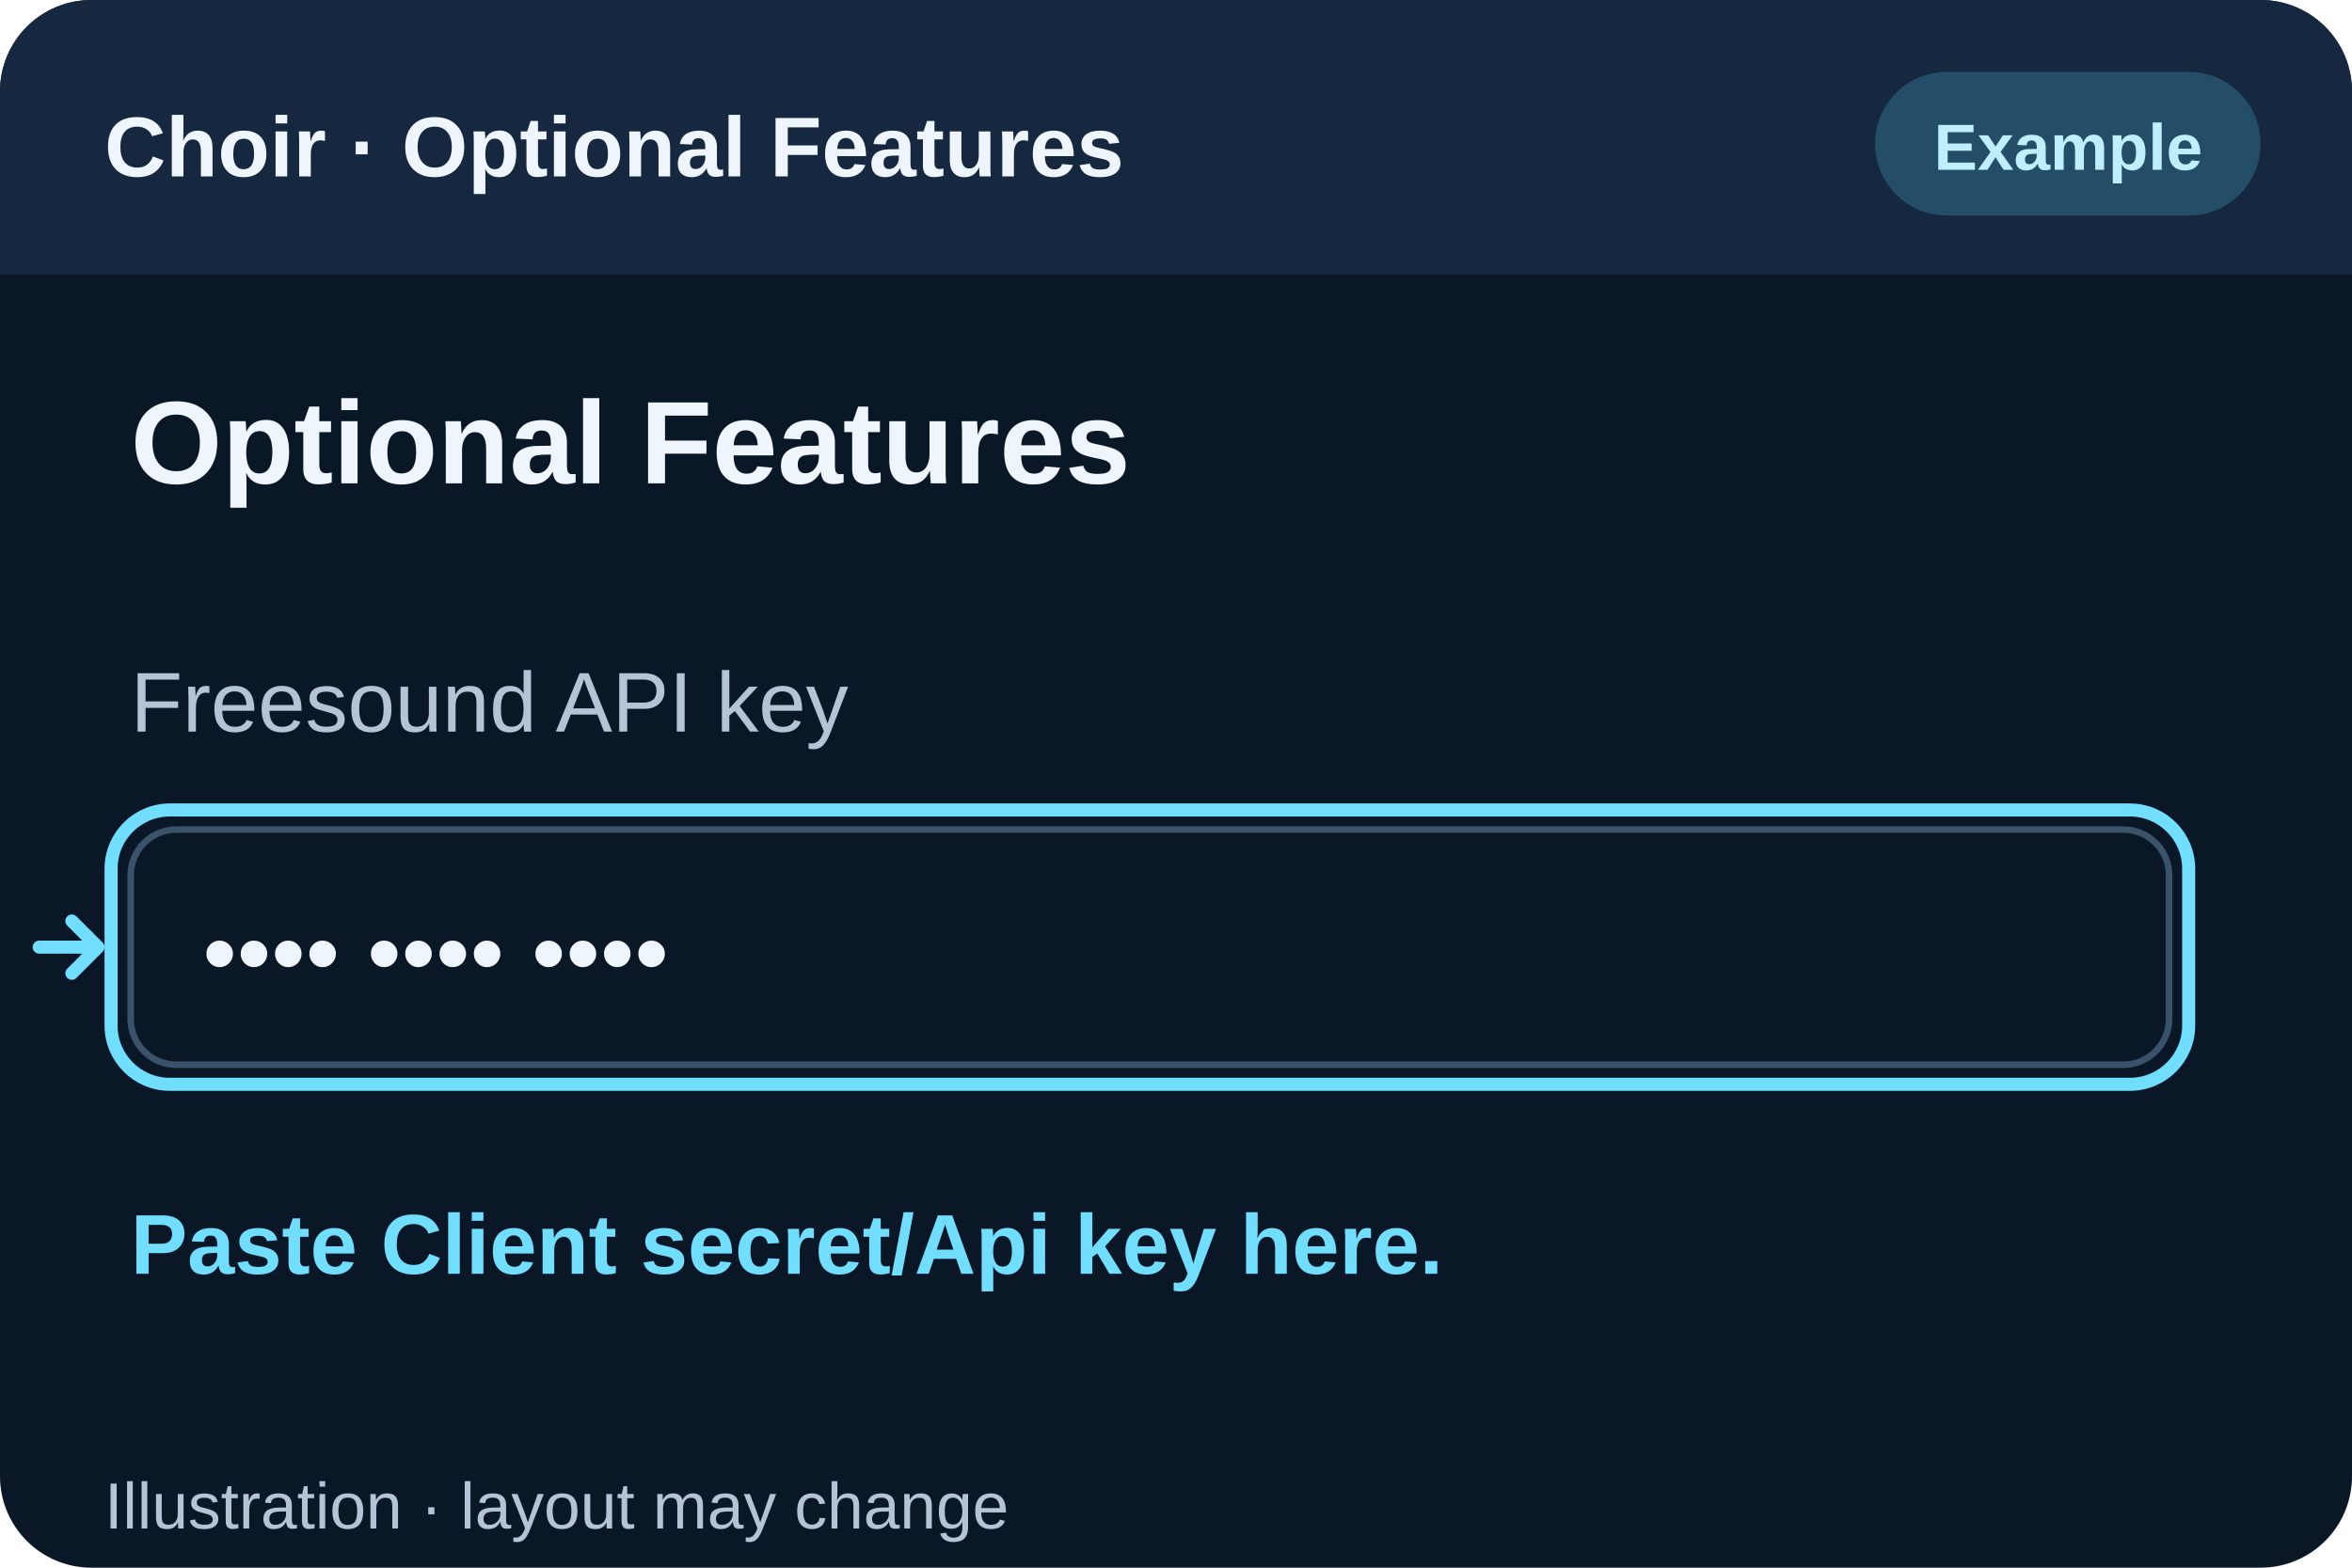
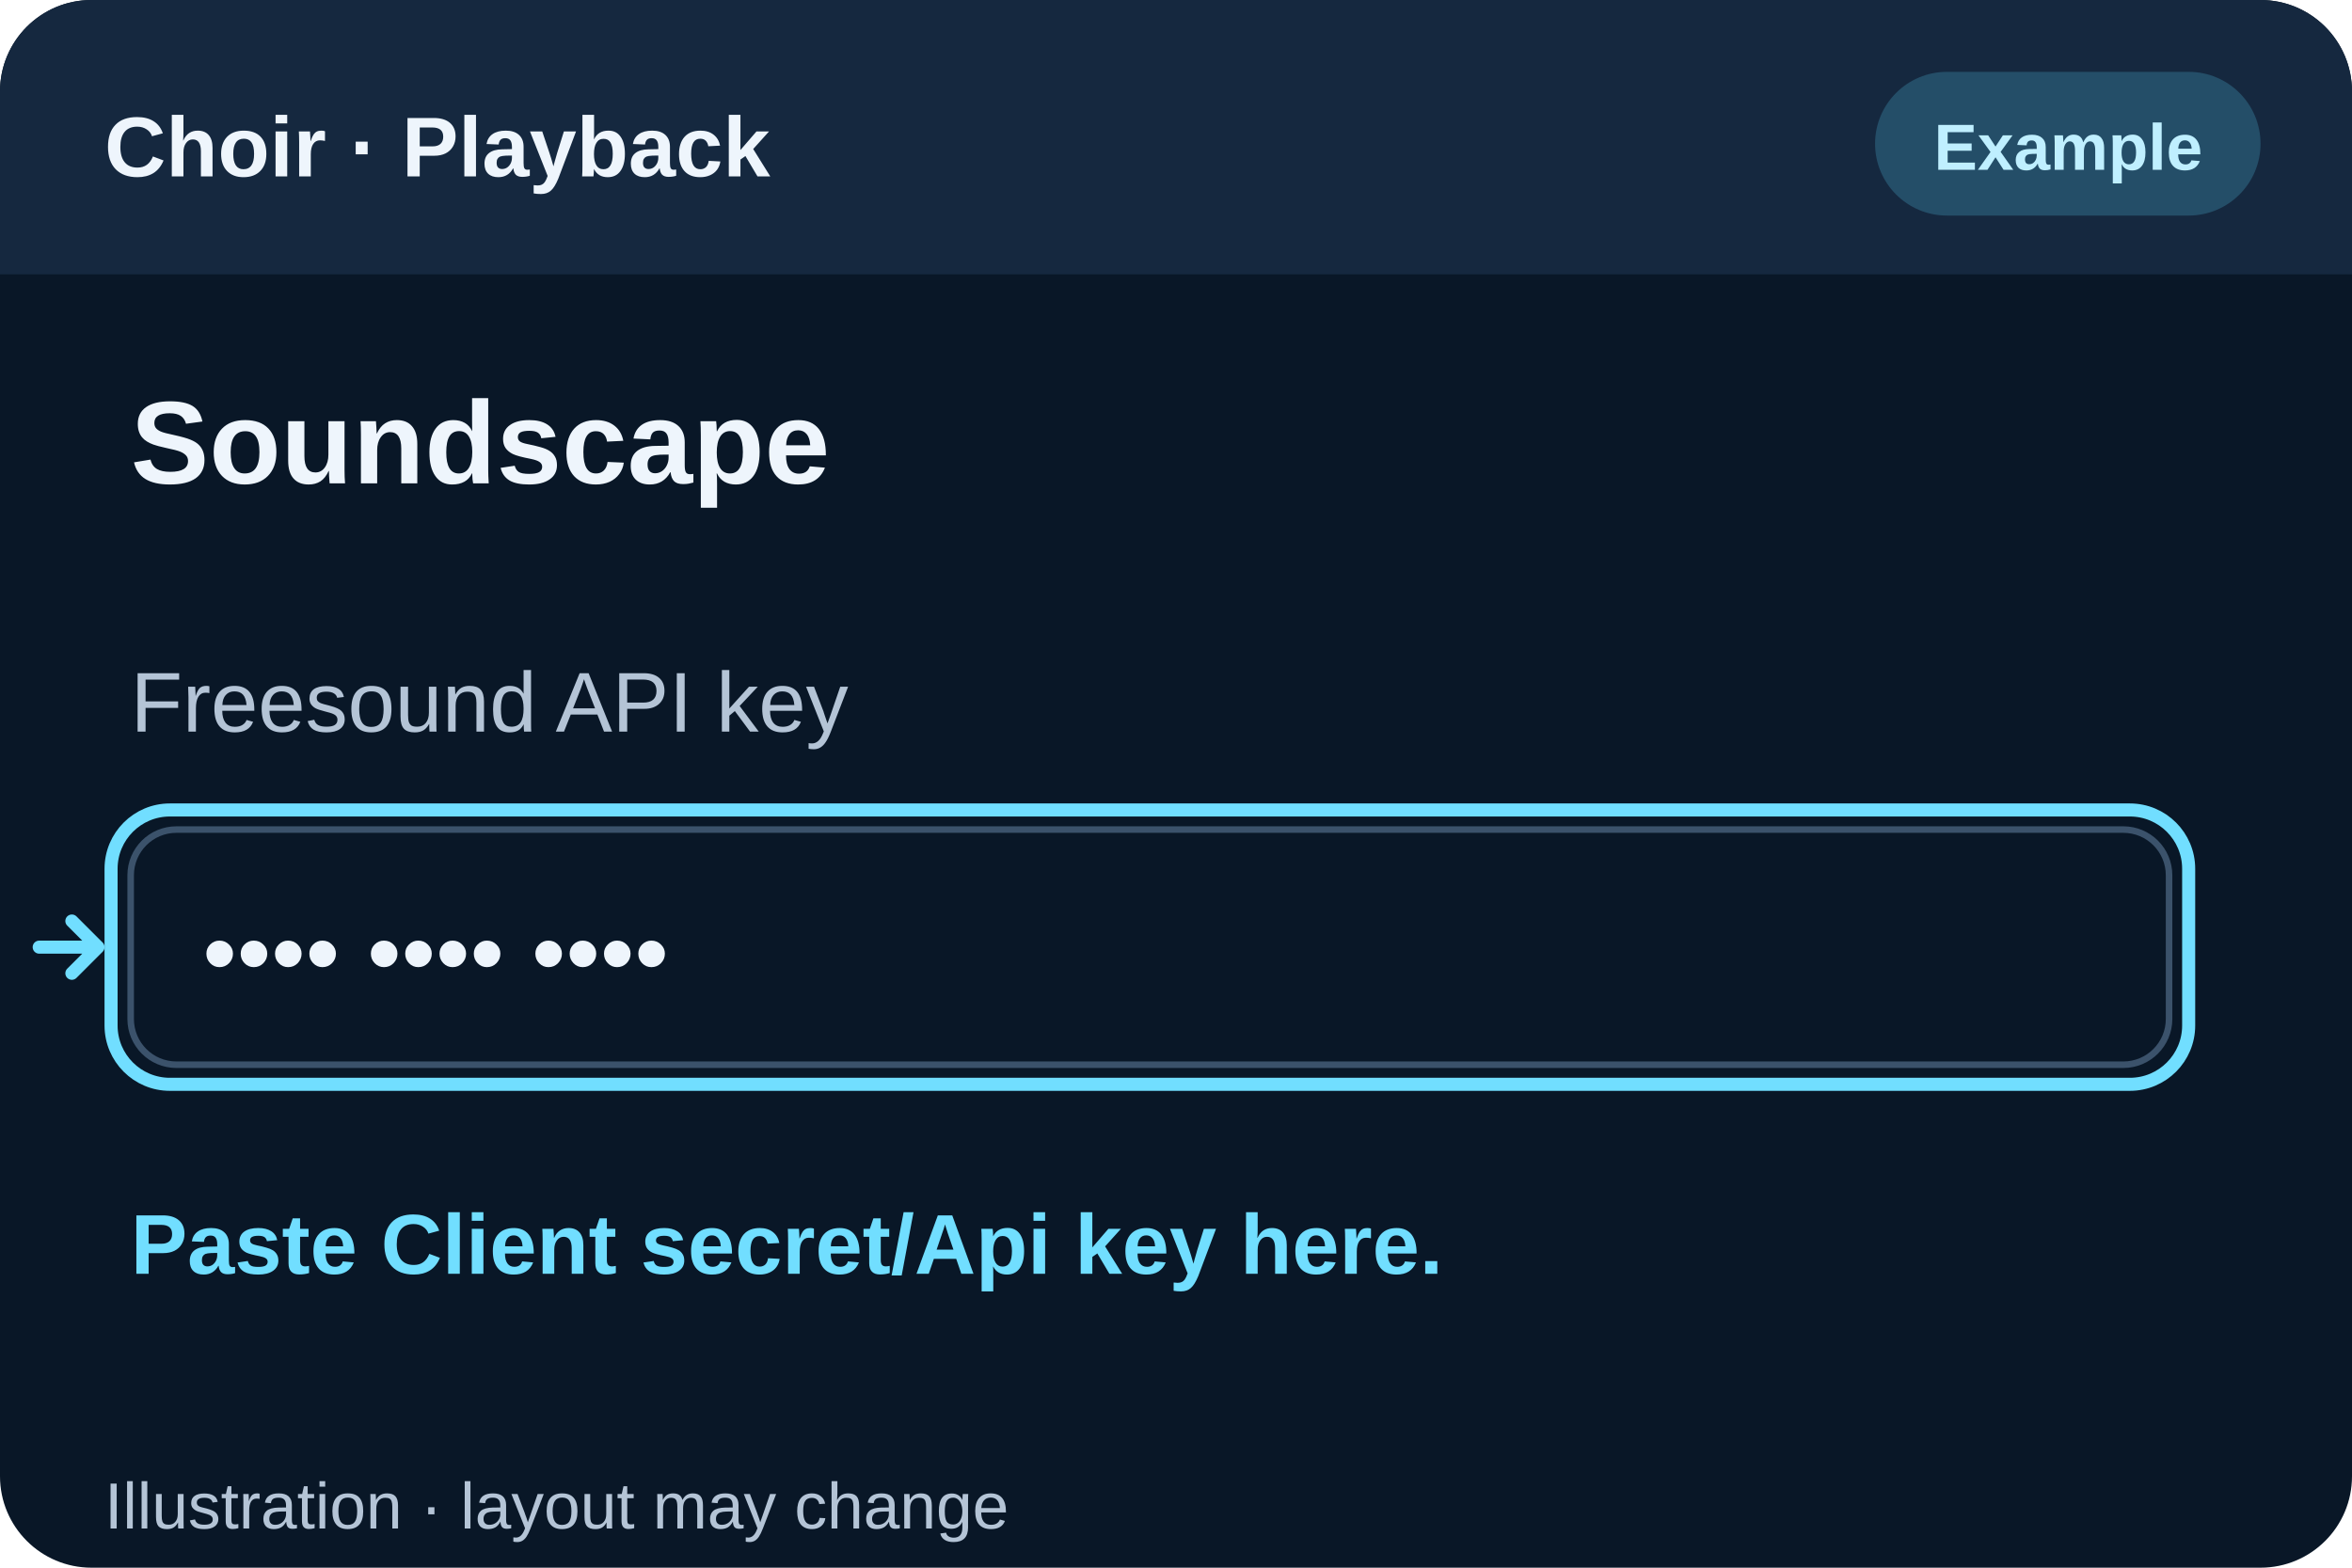
<svg xmlns="http://www.w3.org/2000/svg" width="360" height="240" viewBox="0 0 360 240" role="img" aria-labelledby="guide-title guide-description">
  <g font-family="Arial, Helvetica, sans-serif">
    <rect width="360" height="240" rx="14" fill="#091727" />
    <path d="M14 0h332a14 14 0 0 1 14 14v28H0V14A14 14 0 0 1 14 0" fill="#15283f" />
-     <text x="16" y="27" font-size="13" fill="#eef5fc" font-weight="600">Choir · Optional Features</text>
+     <text x="16" y="27" font-size="13" fill="#eef5fc" font-weight="600">Choir · Playback</text>
    <rect x="287" y="11" width="59" height="22" rx="11" fill="#244e68" />
    <text x="296" y="26" font-size="10" fill="#bfefff" font-weight="600">Example</text>
-     <text x="20" y="74" font-size="18" fill="#eef5fc" font-weight="600">Optional Features</text>
+     <text x="20" y="74" font-size="18" fill="#eef5fc" font-weight="600">Soundscape</text>
    <text x="20" y="112" font-size="13" fill="#b4c4d6" font-weight="400">Freesound API key</text>
    <rect x="20" y="127" width="312" height="36" rx="7" fill="#091727" stroke="#3b526b" />
    <text x="31" y="151" font-size="15" fill="#eef5fc" font-weight="400">•••• •••• ••••</text>
    <rect x="17" y="124" width="318" height="42" rx="9" fill="none" stroke="#71deff" stroke-width="2" />
    <path d="M6 145h9m-4-4 4 4-4 4" fill="none" stroke="#71deff" stroke-width="2" stroke-linecap="round" stroke-linejoin="round" />
    <text x="20" y="195" font-size="13" fill="#71deff" font-weight="600">Paste Client secret/Api key here.</text>
    <text x="16" y="234" font-size="10" fill="#b4c4d6" font-weight="400">Illustration · layout may change</text>
  </g>
</svg>
